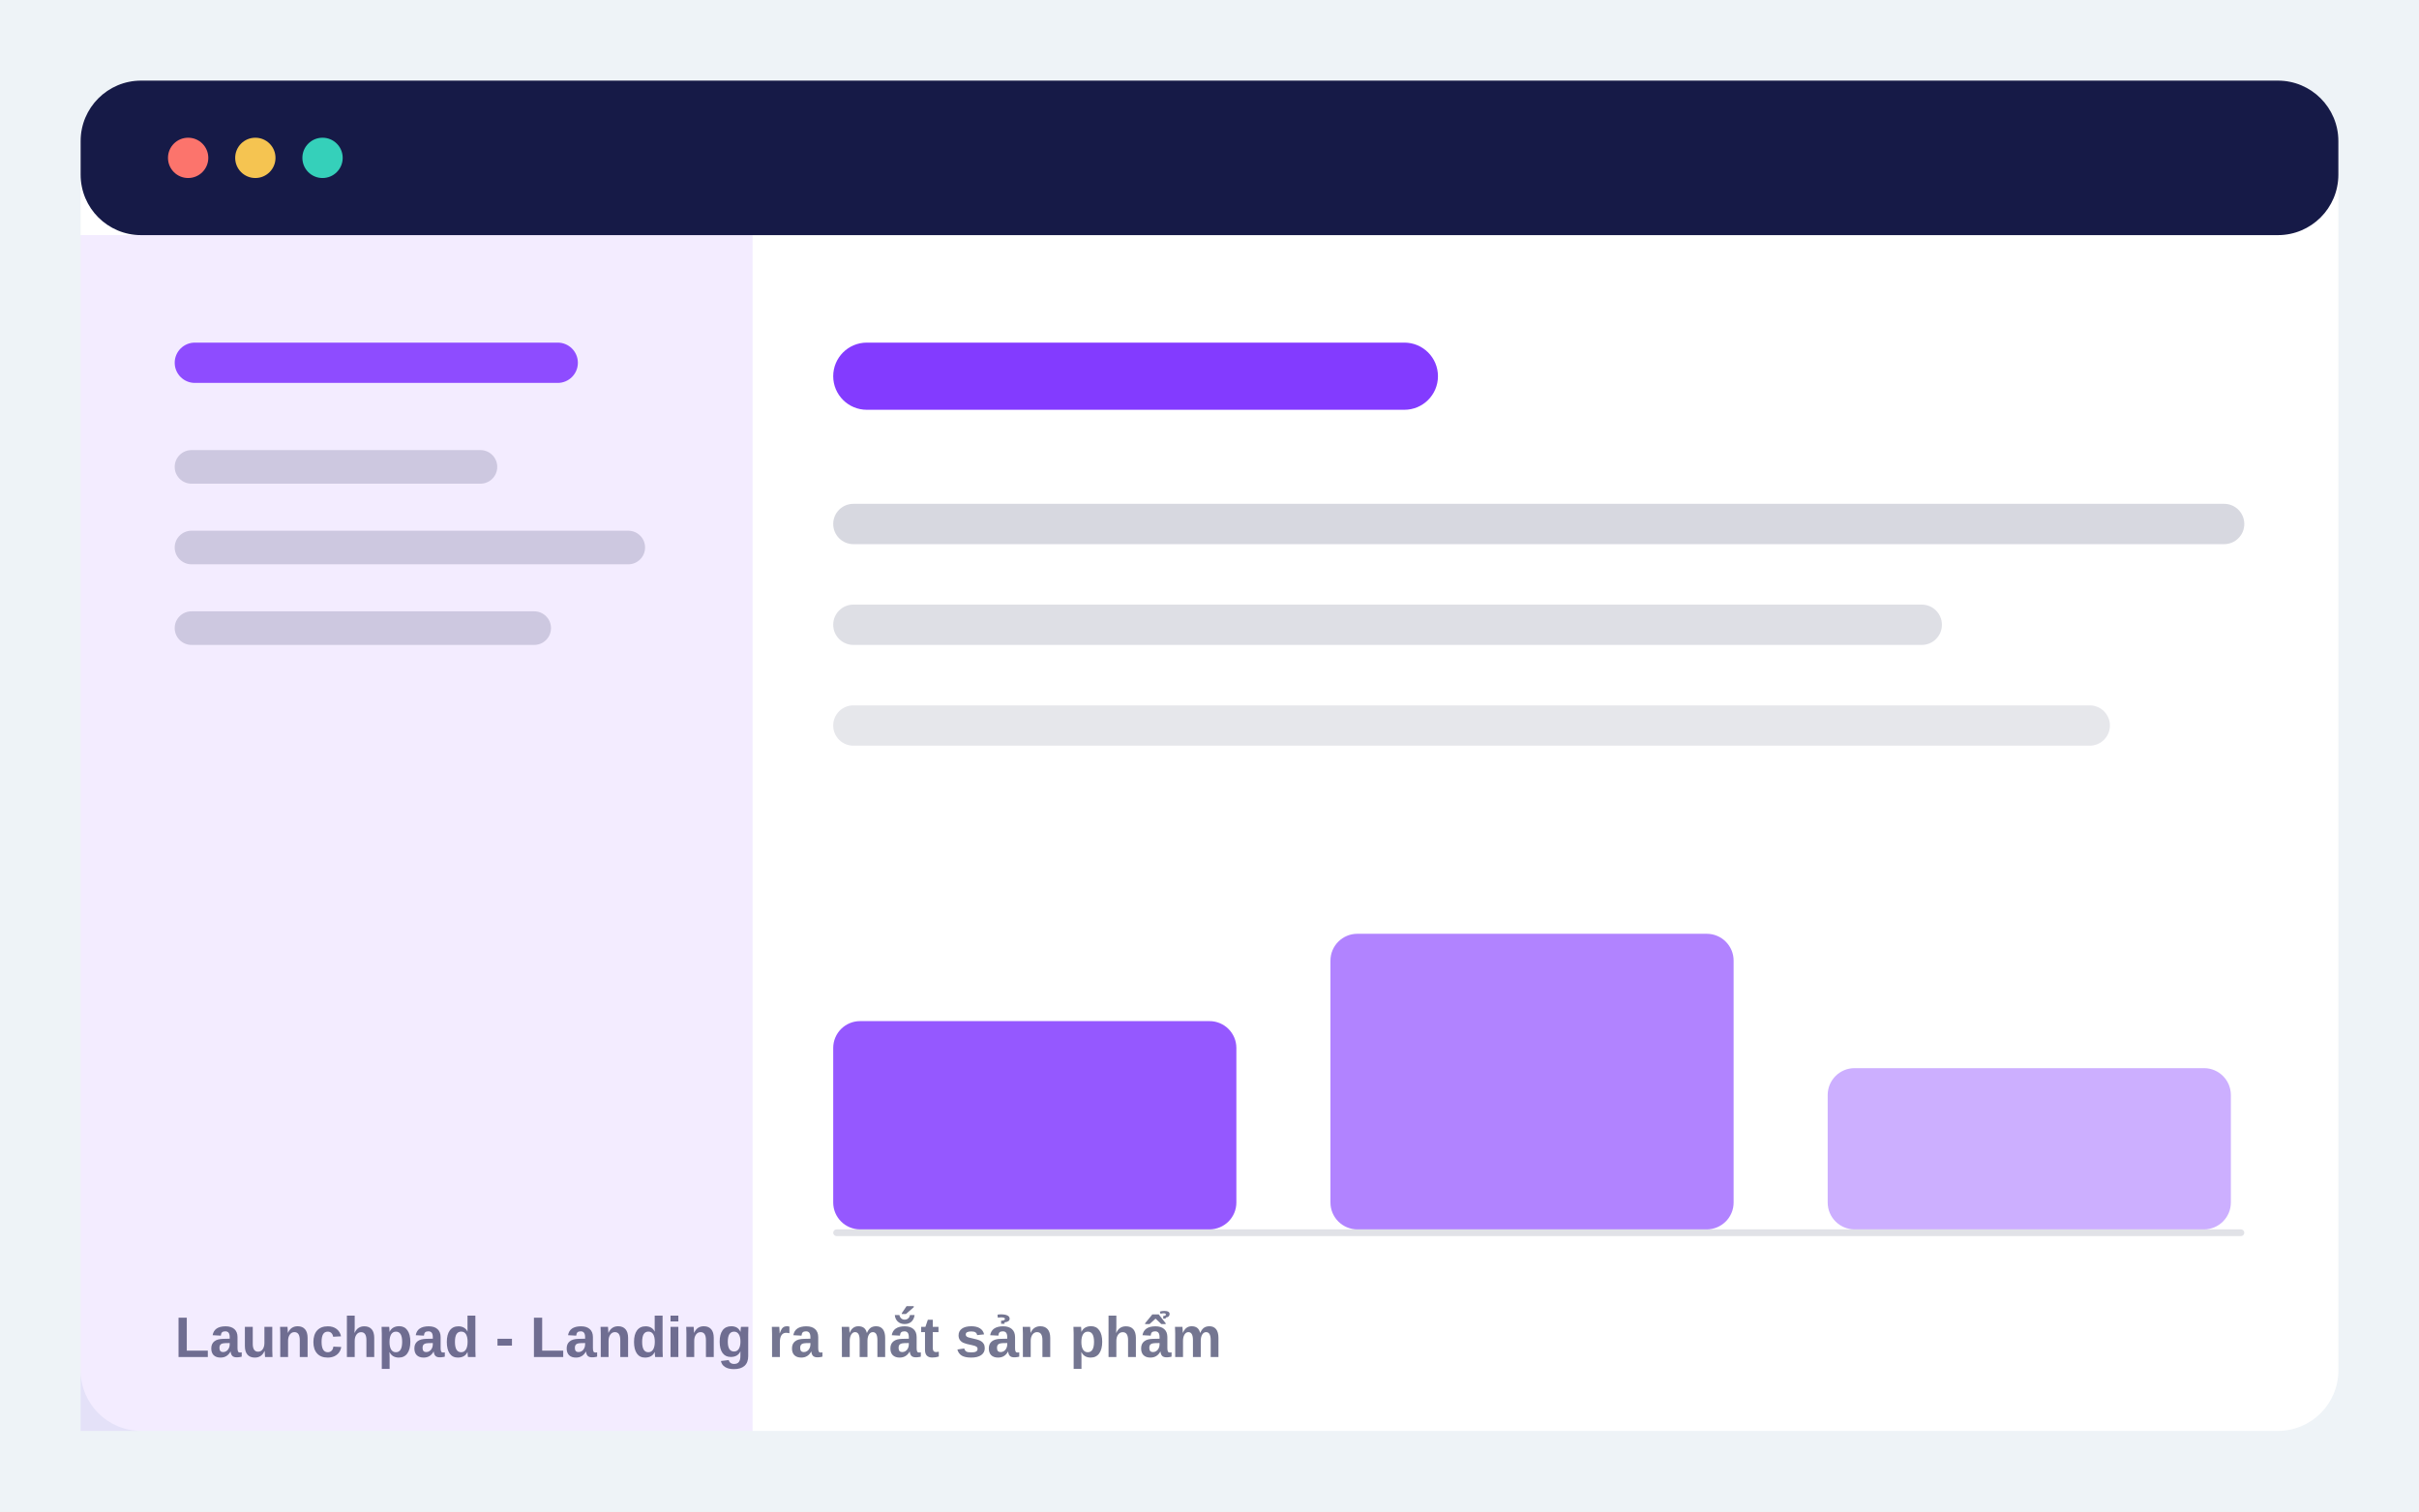
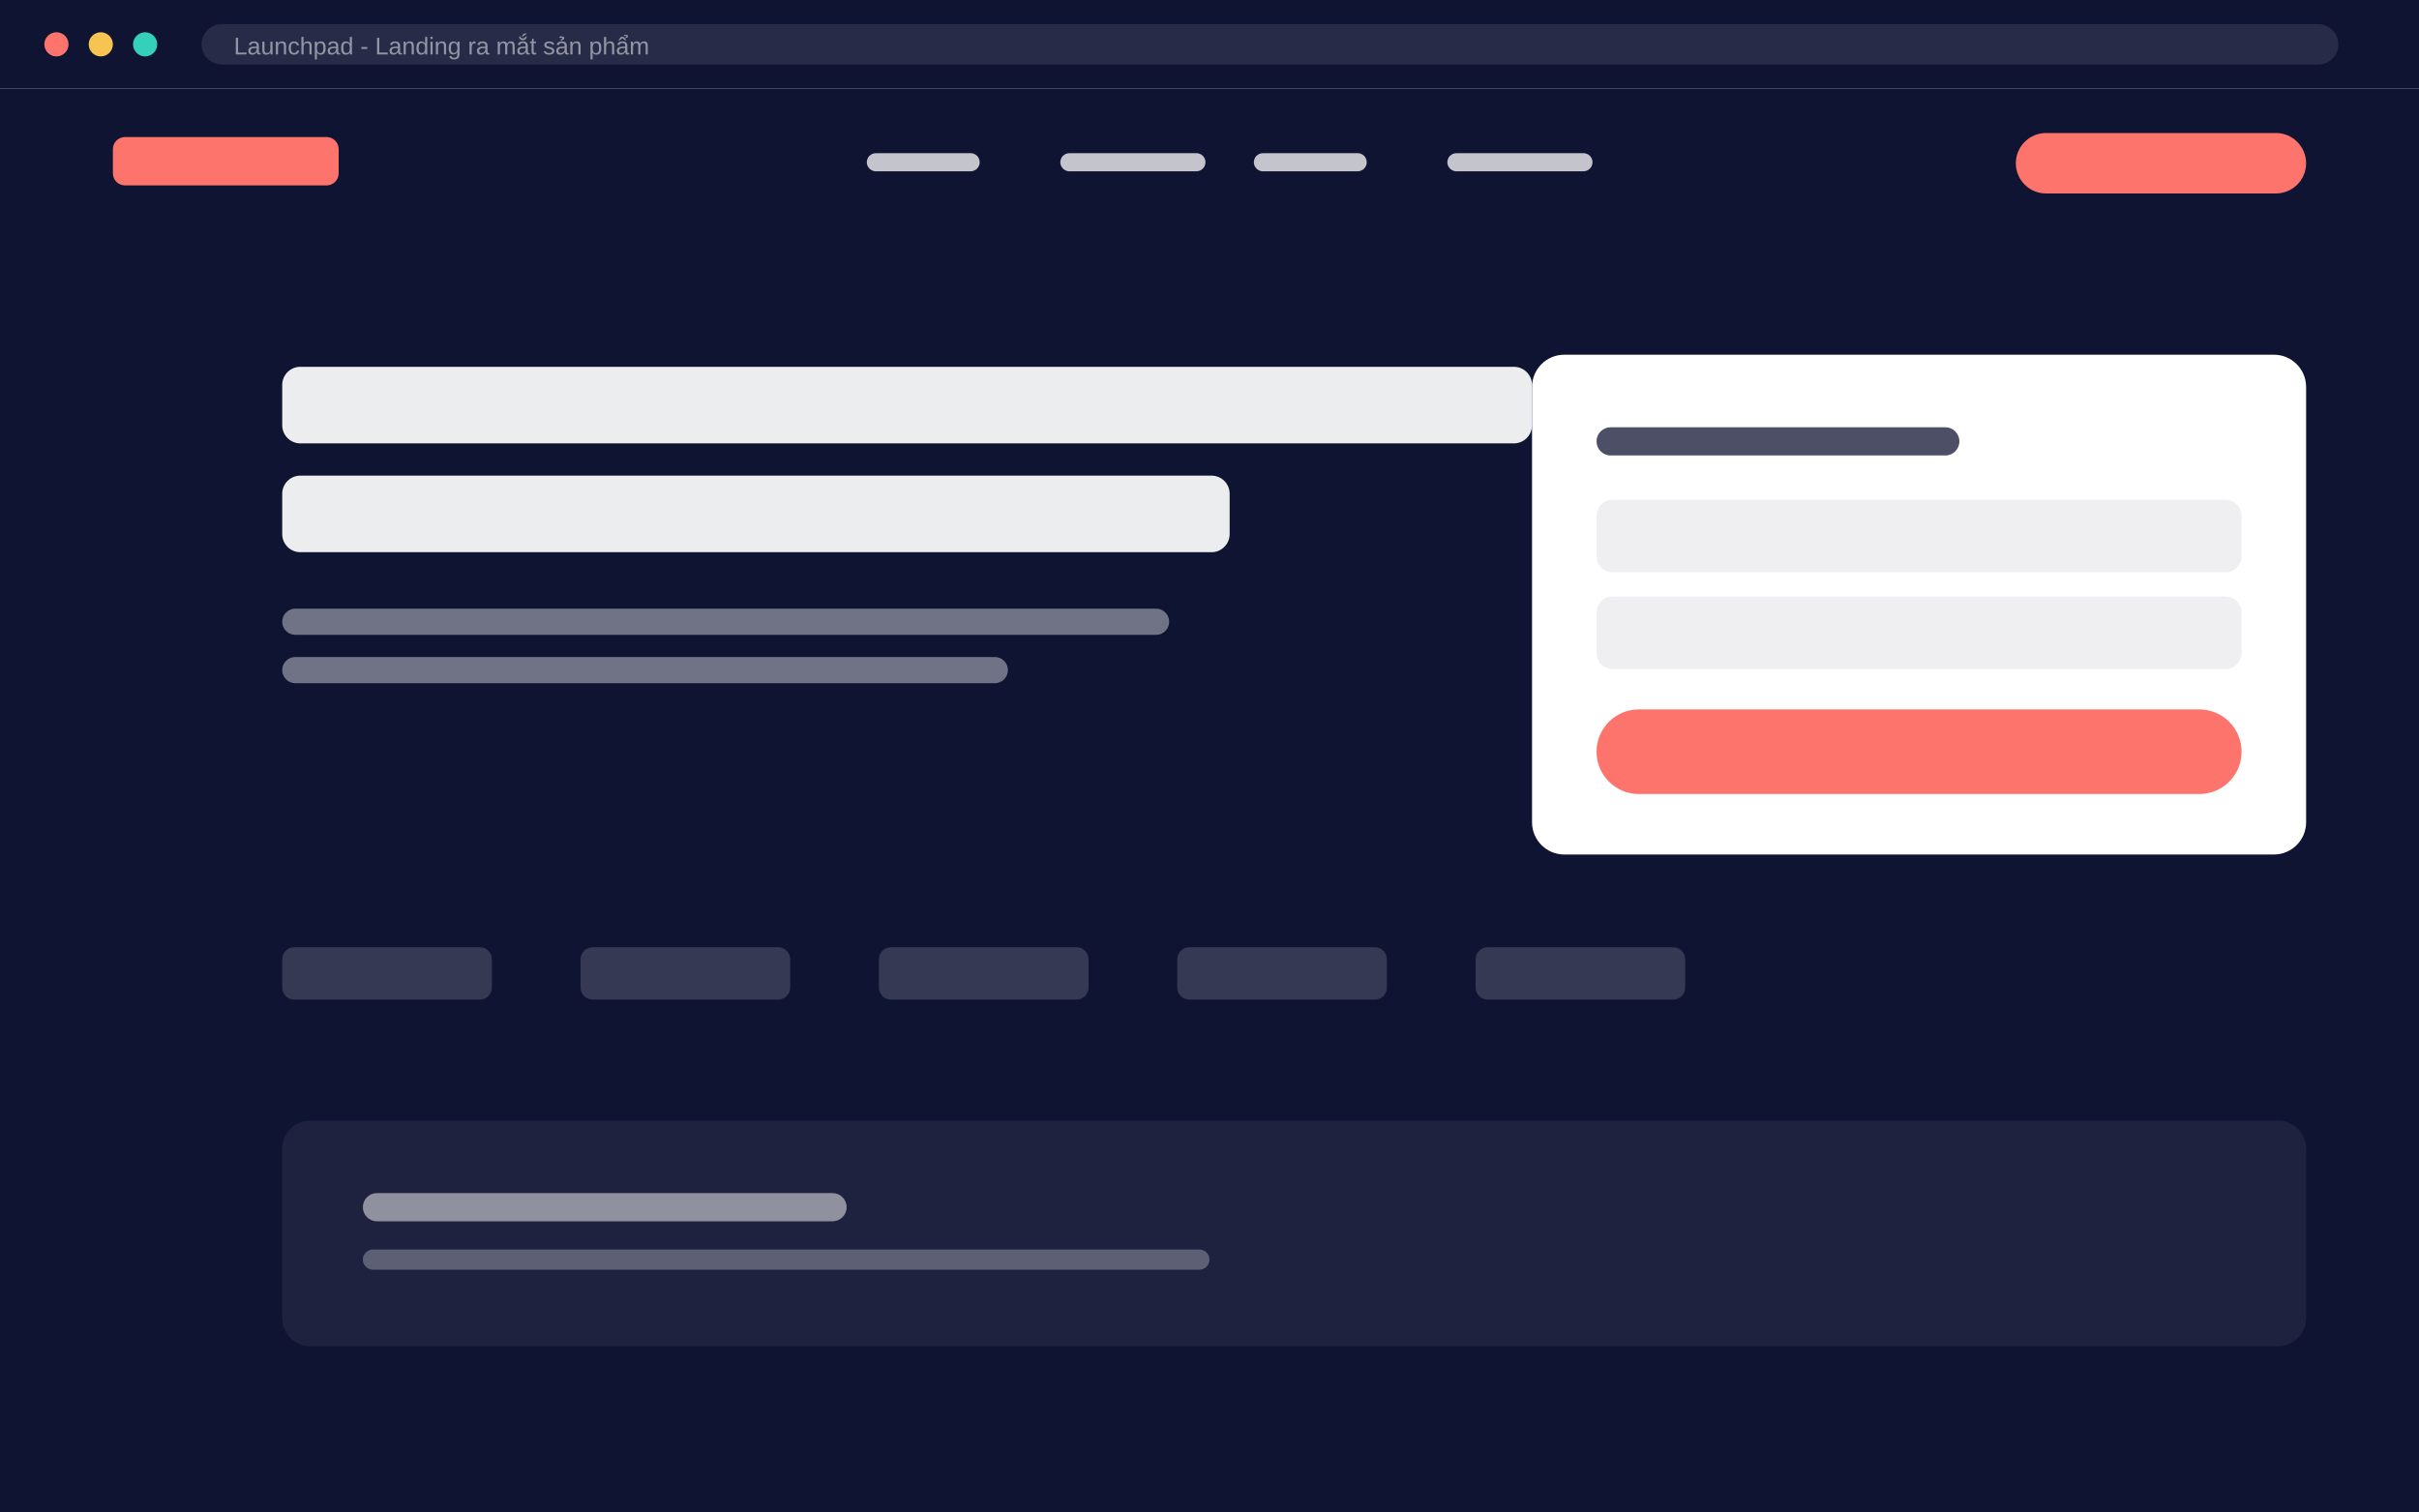
- <svg xmlns="http://www.w3.org/2000/svg" viewBox="0 0 720 450" width="720" height="450" role="img" aria-label="Launchpad - Landing ra mắt sản phẩm">
-   <rect width="720" height="450" fill="#eef3f7" />
-   <rect x="24" y="24" width="672" height="402" rx="18" fill="#ffffff" />
-   <rect x="24" y="24" width="672" height="46" rx="18" fill="#020637" opacity="0.92" />
-   <circle cx="56" cy="47" r="6" fill="#fc746c" />
-   <circle cx="76" cy="47" r="6" fill="#f5c451" />
-   <circle cx="96" cy="47" r="6" fill="#35d0ba" />
-   <rect x="24" y="70" width="200" height="356" fill="#833bff" opacity="0.1" />
-   <rect x="52" y="102" width="120" height="12" rx="6" fill="#833bff" opacity="0.9" />
-   <rect x="52" y="134" width="96" height="10" rx="5" fill="#020637" opacity="0.16" />
-   <rect x="52" y="158" width="140" height="10" rx="5" fill="#020637" opacity="0.16" />
-   <rect x="52" y="182" width="112" height="10" rx="5" fill="#020637" opacity="0.16" />
-   <rect x="248" y="102" width="180" height="20" rx="10" fill="#833bff" />
-   <rect x="248" y="150" width="420" height="12" rx="6" fill="#020637" opacity="0.16" />
-   <rect x="248" y="180" width="330" height="12" rx="6" fill="#020637" opacity="0.13" />
-   <rect x="248" y="210" width="380" height="12" rx="6" fill="#020637" opacity="0.1" />
-   <rect x="248" y="304" width="120" height="62" rx="8" fill="#833bff" opacity="0.85" />
-   <rect x="396" y="278" width="120" height="88" rx="8" fill="#833bff" opacity="0.63" />
-   <rect x="544" y="318" width="120" height="48" rx="8" fill="#833bff" opacity="0.41" />
-   <rect x="248" y="366" width="420" height="2" rx="1" fill="#020637" opacity="0.12" />
-   <text x="52" y="404" font-family="Manrope, Arial, sans-serif" font-size="17" font-weight="700" fill="#020637" opacity="0.55">Launchpad - Landing ra mắt sản phẩm</text>
+ <svg xmlns="http://www.w3.org/2000/svg" viewBox="0 0 1200 750" width="1200" height="750" role="img" aria-label="Launchpad - Landing ra mắt sản phẩm">
+   <rect width="1200" height="750" fill="#ffffff" />
+   <rect x="0" y="44" width="1200" height="750" fill="#101433" />
+   <rect x="0" y="44" width="1200" height="72" fill="none" />
+   <rect x="56" y="68" width="112" height="24" rx="6" fill="#fc746c" />
+   <rect x="430" y="76" width="56" height="9" rx="4.5" fill="#ffffff" opacity="0.75" />
+   <rect x="526" y="76" width="72" height="9" rx="4.5" fill="#ffffff" opacity="0.75" />
+   <rect x="622" y="76" width="56" height="9" rx="4.5" fill="#ffffff" opacity="0.75" />
+   <rect x="718" y="76" width="72" height="9" rx="4.5" fill="#ffffff" opacity="0.75" />
+   <rect x="1000" y="66" width="144" height="30" rx="15" fill="#fc746c" />
+   <rect x="140" y="182" width="620" height="38" rx="9" fill="#ffffff" opacity="0.92" />
+   <rect x="140" y="236" width="470" height="38" rx="9" fill="#ffffff" opacity="0.92" />
+   <rect x="140" y="302" width="440" height="13" rx="6.5" fill="#ffffff" opacity="0.4" />
+   <rect x="140" y="326" width="360" height="13" rx="6.5" fill="#ffffff" opacity="0.4" />
+   <rect x="760" y="176" width="384" height="248" rx="16" fill="#ffffff" />
+   <rect x="792" y="212" width="180" height="14" rx="7" fill="#101433" opacity="0.75" />
+   <rect x="792" y="248" width="320" height="36" rx="8" fill="#101433" opacity="0.07" />
+   <rect x="792" y="296" width="320" height="36" rx="8" fill="#101433" opacity="0.07" />
+   <rect x="792" y="352" width="320" height="42" rx="21" fill="#fc746c" />
+   <rect x="140" y="470" width="104" height="26" rx="6" fill="#ffffff" opacity="0.16" />
+   <rect x="288" y="470" width="104" height="26" rx="6" fill="#ffffff" opacity="0.16" />
+   <rect x="436" y="470" width="104" height="26" rx="6" fill="#ffffff" opacity="0.16" />
+   <rect x="584" y="470" width="104" height="26" rx="6" fill="#ffffff" opacity="0.16" />
+   <rect x="732" y="470" width="104" height="26" rx="6" fill="#ffffff" opacity="0.16" />
+   <rect x="140" y="556" width="1004" height="112" rx="14" fill="#ffffff" opacity="0.06" />
+   <rect x="180" y="592" width="240" height="14" rx="7" fill="#ffffff" opacity="0.5" />
+   <rect x="180" y="620" width="420" height="10" rx="5" fill="#ffffff" opacity="0.28" />
+   <g>
+     <rect x="0" y="0" width="1200" height="44" fill="#101433" />
+     <circle cx="28" cy="22" r="6" fill="#fc746c" />
+     <circle cx="50" cy="22" r="6" fill="#f5c451" />
+     <circle cx="72" cy="22" r="6" fill="#35d0ba" />
+     <rect x="100" y="12" width="1060" height="20" rx="10" fill="#ffffff" opacity="0.1" />
+     <text x="116" y="27" font-family="Manrope, Arial, sans-serif" font-size="12" fill="#ffffff" opacity="0.5">Launchpad - Landing ra mắt sản phẩm</text>
+   </g>
</svg>
